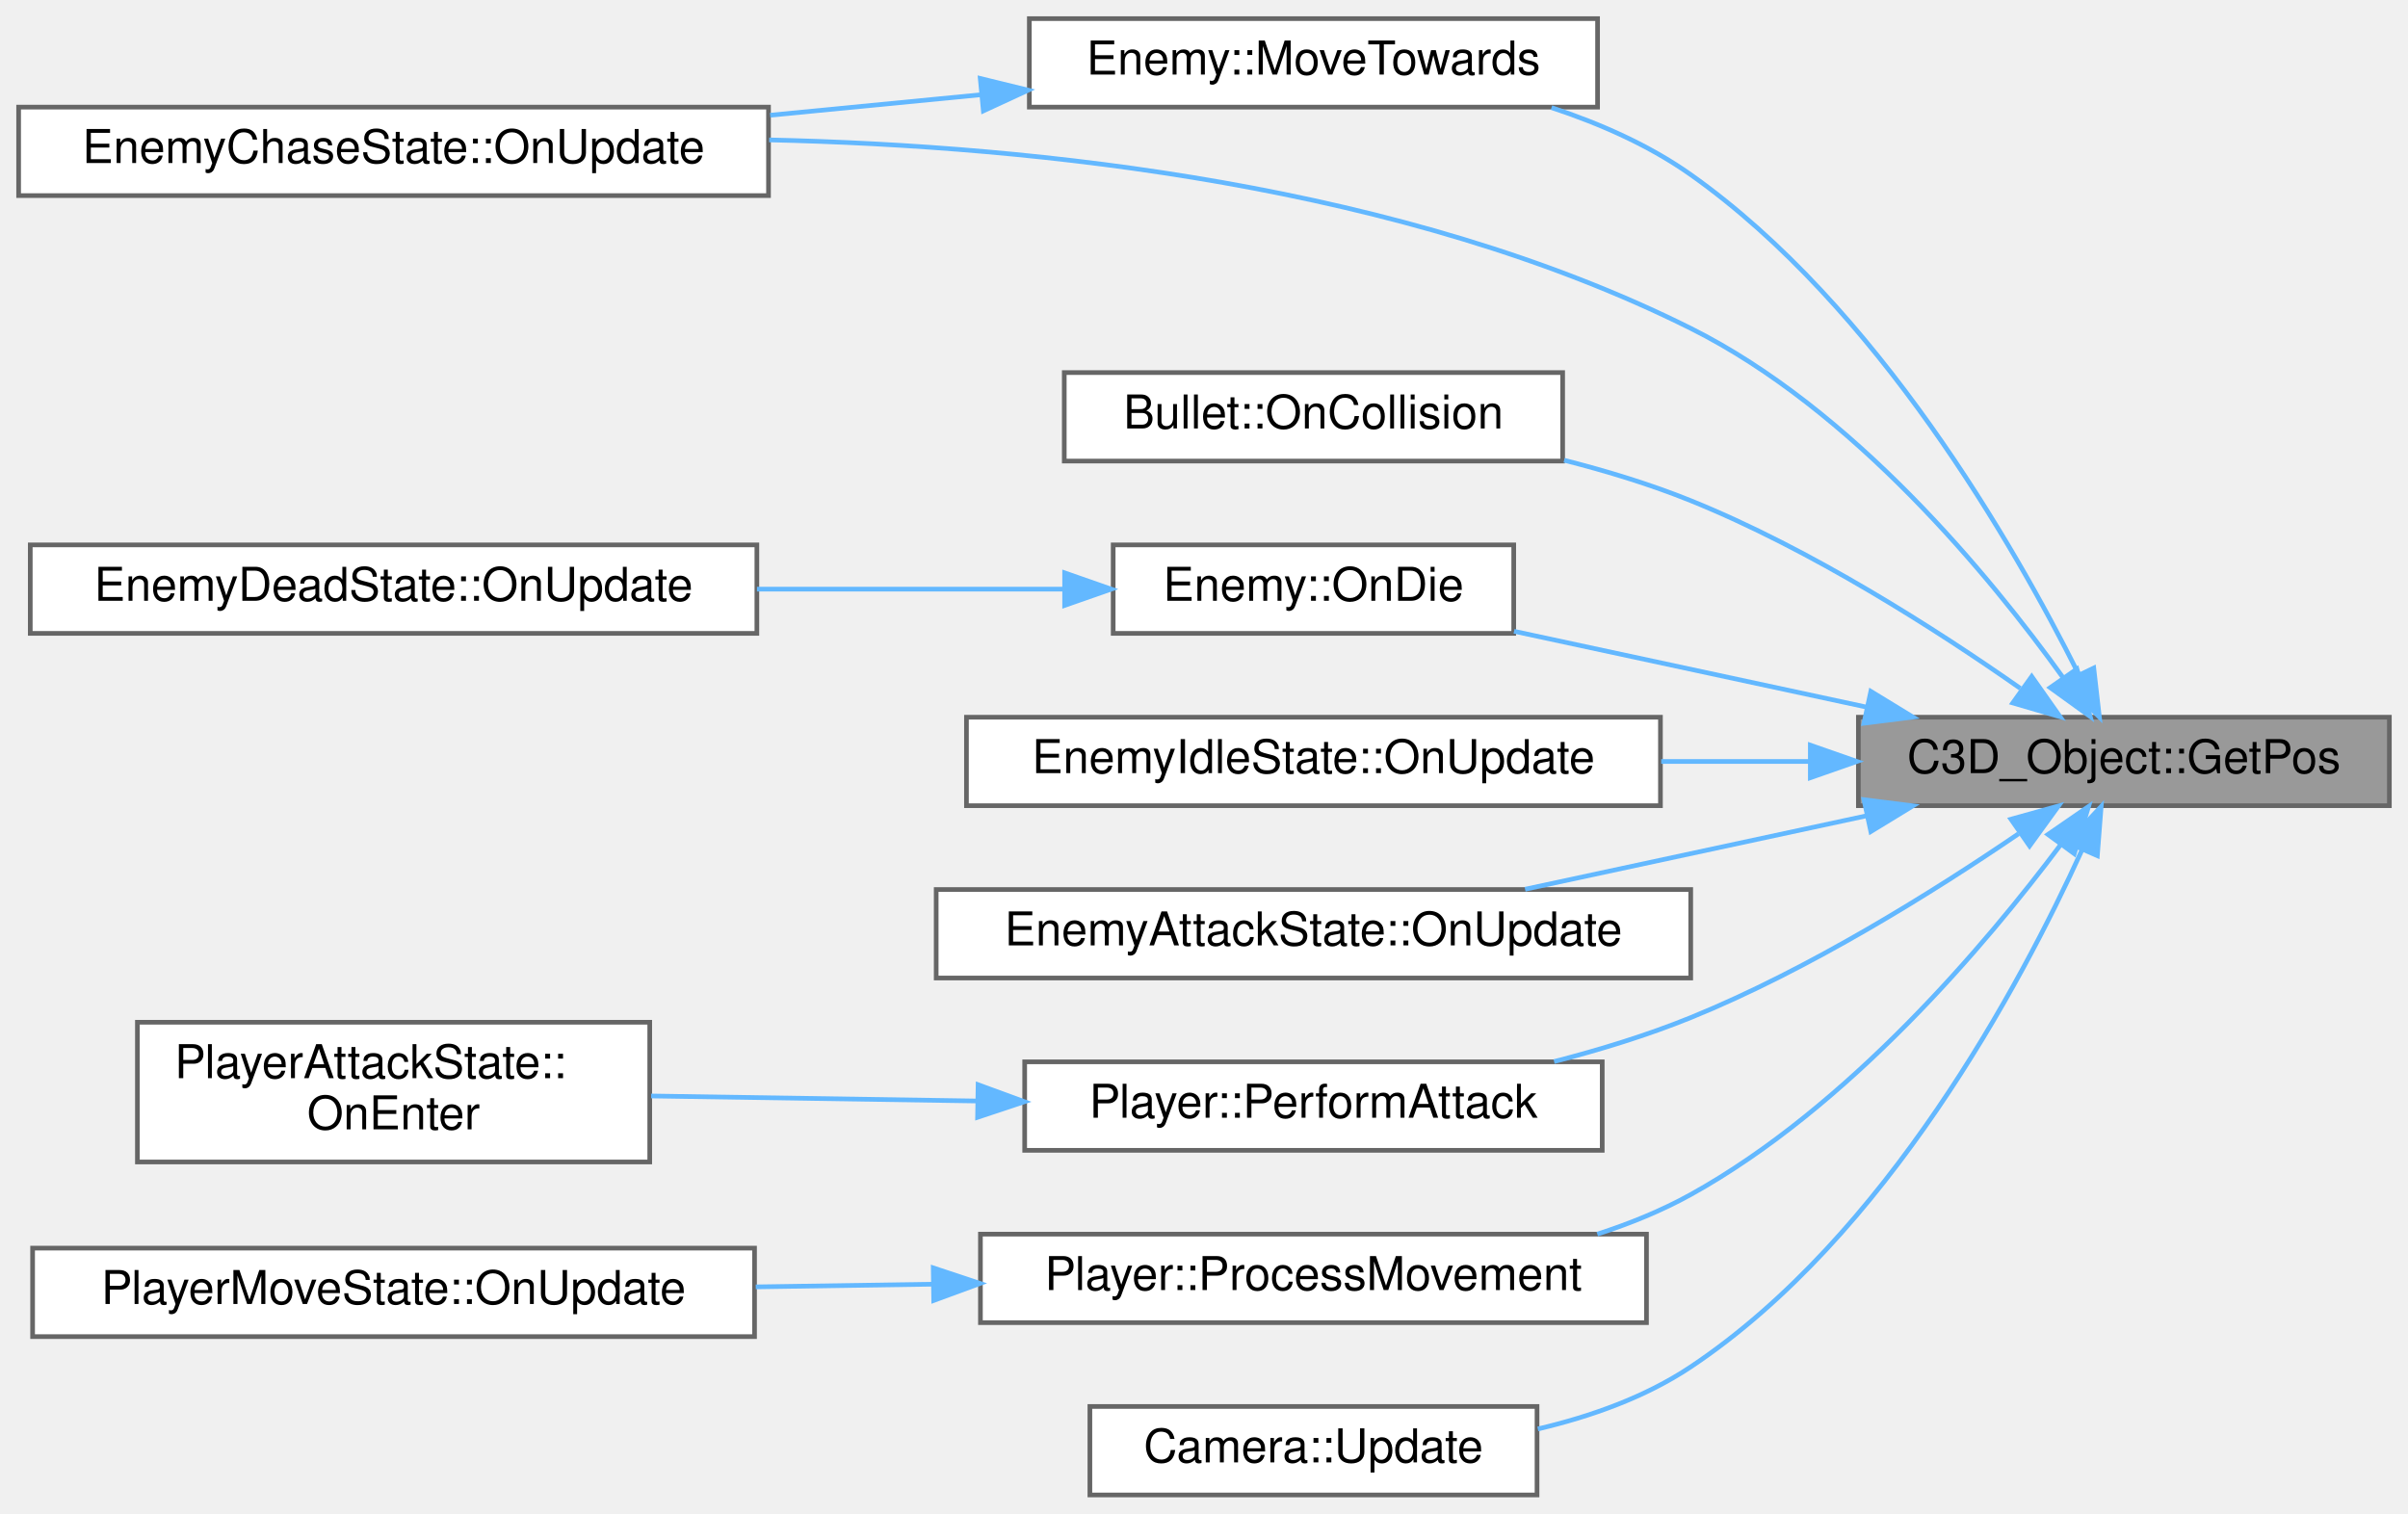
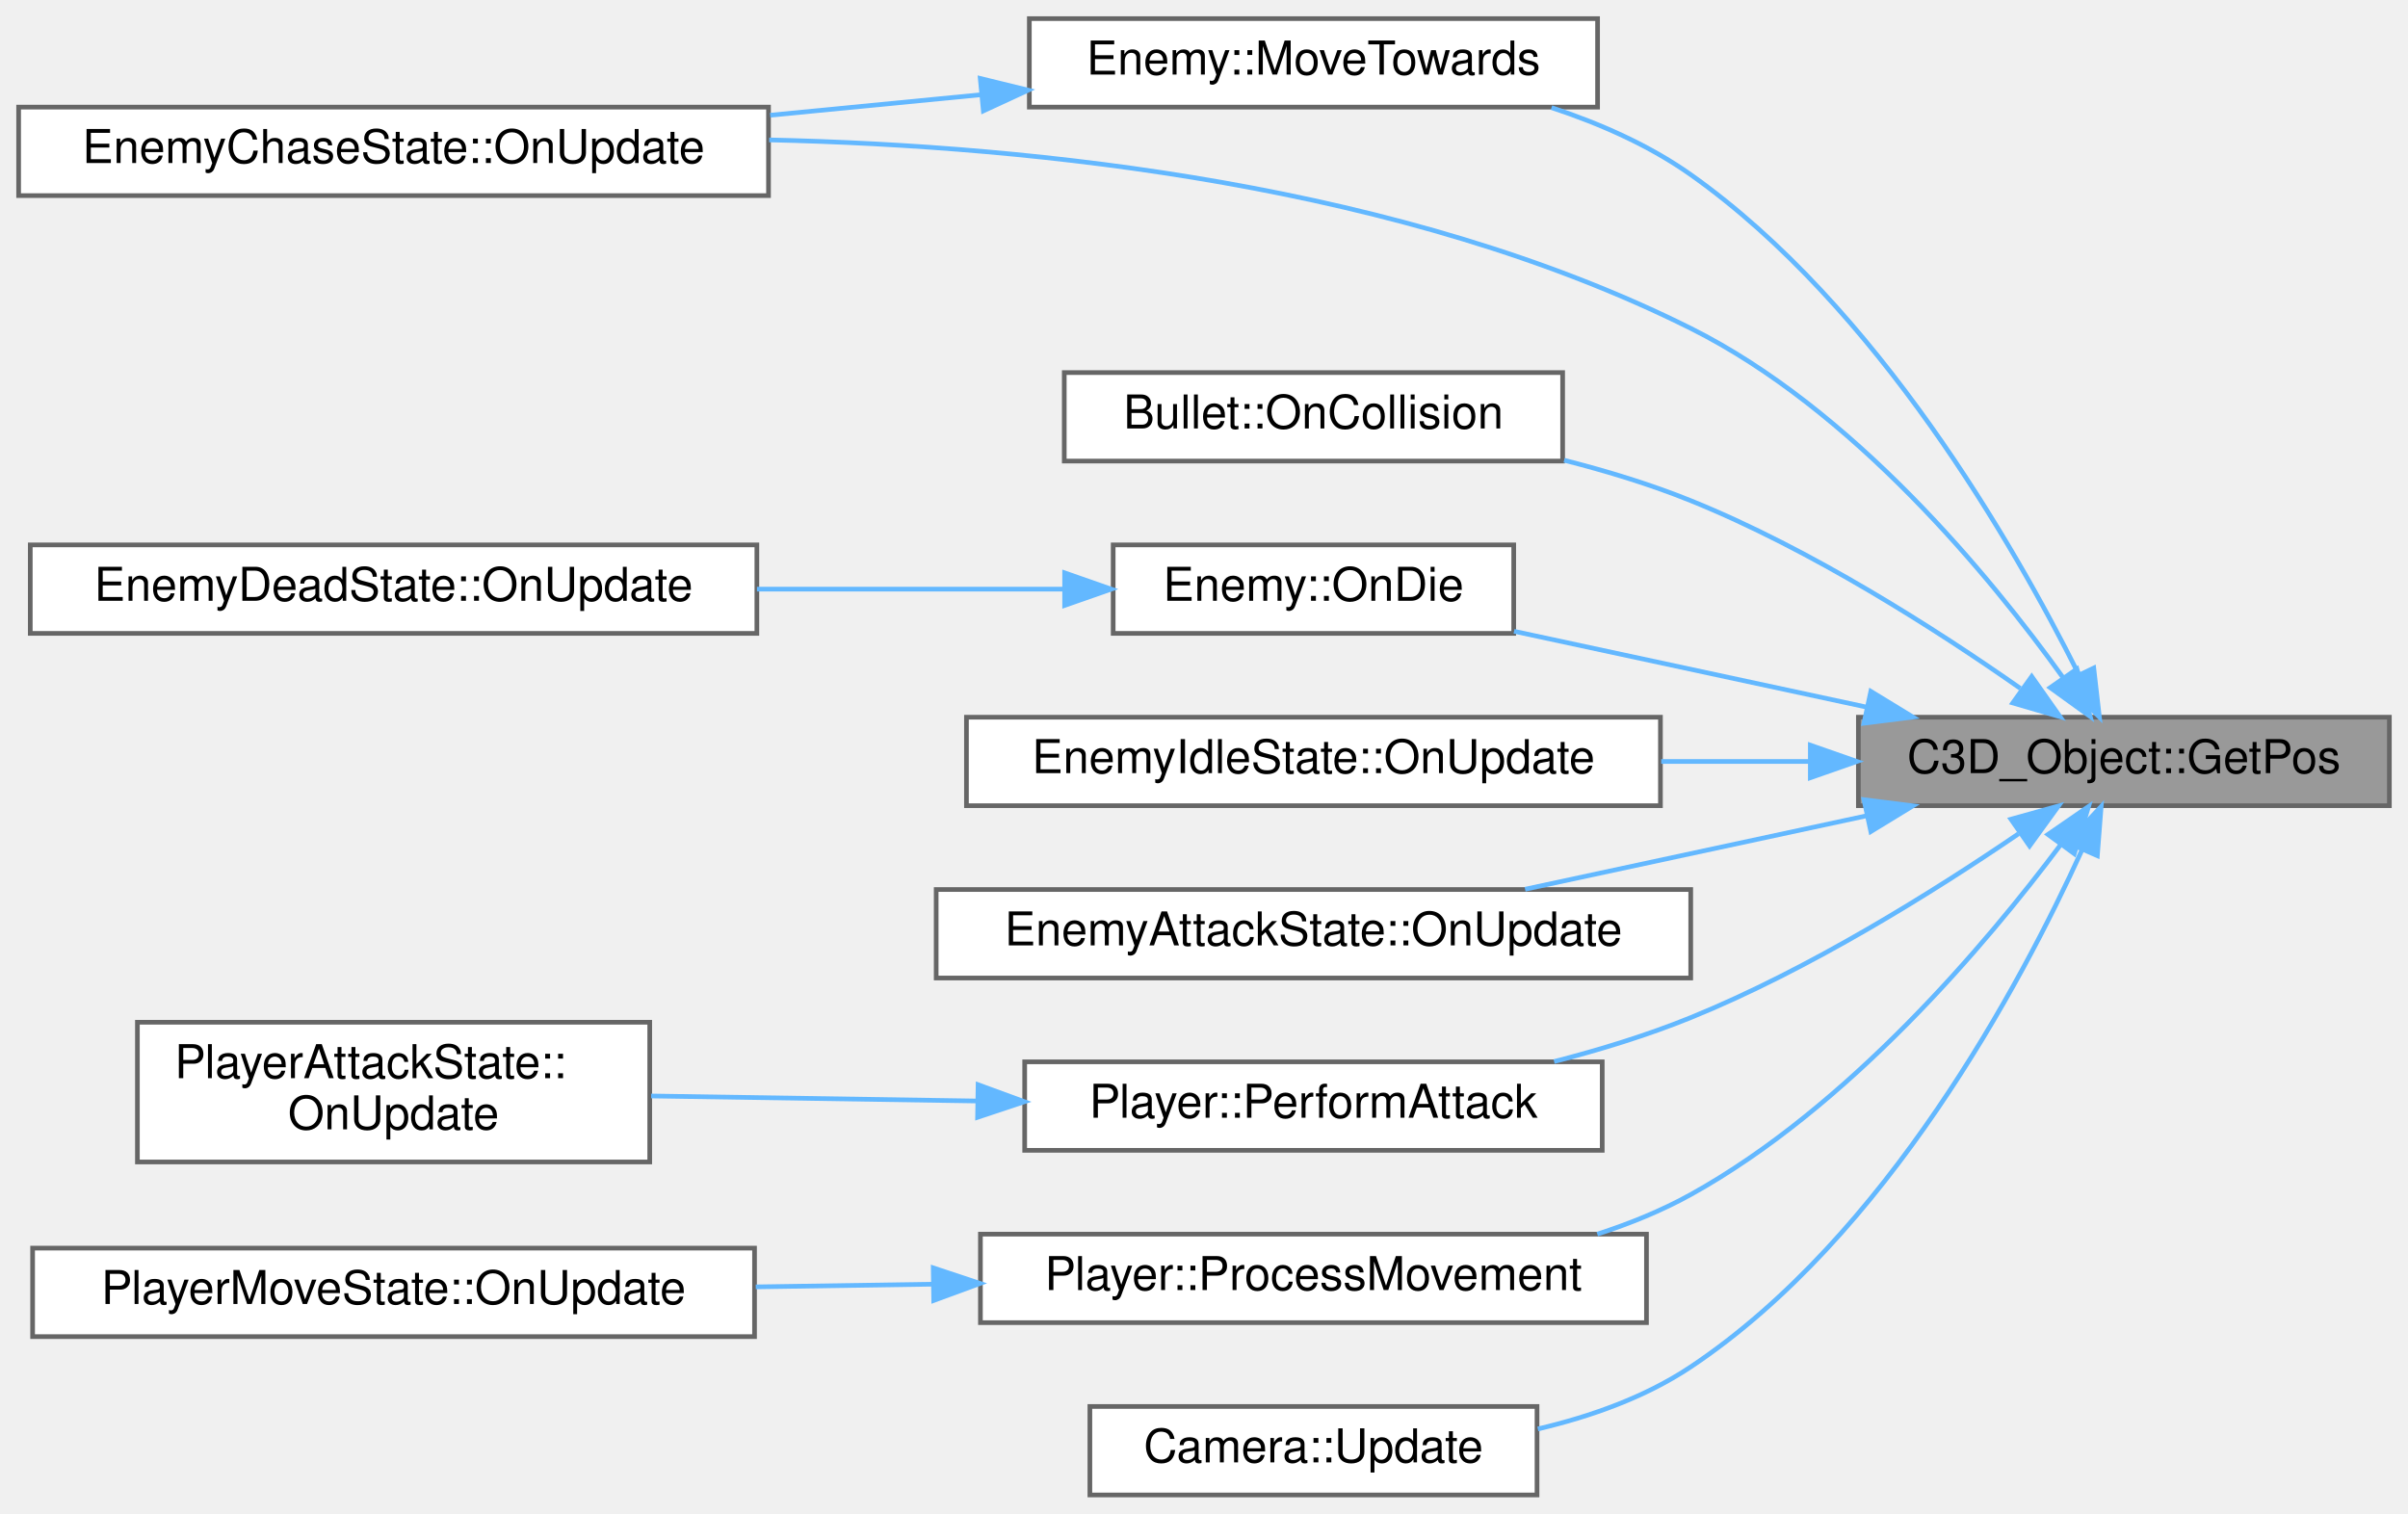
<svg xmlns="http://www.w3.org/2000/svg" xmlns:xlink="http://www.w3.org/1999/xlink" width="517pt" height="325pt" viewBox="0.00 0.00 517.00 325.00">
  <g id="graph0" class="graph" transform="scale(1 1) rotate(0) translate(4 321)">
    <g id="Node000001" class="node">
      <g id="a_Node000001">
        <a xlink:title=" ">
          <polygon fill="#999999" stroke="#666666" points="509,-167 395,-167 395,-148 509,-148 509,-167" />
          <text text-anchor="middle" x="452" y="-155" font-family="Helvetica,sans-Serif" font-size="10.00">C3D_Object::GetPos</text>
        </a>
      </g>
    </g>
    <g id="Node000002" class="node">
      <g id="a_Node000002">
        <a xlink:href="classEnemy.html#ab52d311ca2634bf6a9335c02fc11aaea" target="_top" xlink:title=" ">
          <polygon fill="white" stroke="#666666" points="339,-317 217,-317 217,-298 339,-298 339,-317" />
          <text text-anchor="middle" x="278" y="-305" font-family="Helvetica,sans-Serif" font-size="10.00">Enemy::MoveTowards</text>
        </a>
      </g>
    </g>
    <g id="edge1_Node000001_Node000002" class="edge">
      <g id="a_edge1_Node000001_Node000002">
        <a xlink:title=" ">
          <path fill="none" stroke="#63b8ff" d="M442.22,-176.37C428.4,-203.98 399,-255.2 359,-283.5 350.12,-289.78 339.58,-294.44 329.11,-297.89" />
          <polygon fill="#63b8ff" stroke="#63b8ff" points="445.53,-177.56 446.74,-167.03 439.23,-174.51 445.53,-177.56" />
        </a>
      </g>
    </g>
    <g id="Node000003" class="node">
      <g id="a_Node000003">
        <a xlink:href="classEnemyChaseState.html#a7e06070afbc95a7aa15ca8f6ca50ad87" target="_top" xlink:title=" ">
          <polygon fill="white" stroke="#666666" points="161,-298 0,-298 0,-279 161,-279 161,-298" />
          <text text-anchor="middle" x="80.5" y="-286" font-family="Helvetica,sans-Serif" font-size="10.00">EnemyChaseState::OnUpdate</text>
        </a>
      </g>
    </g>
    <g id="edge7_Node000001_Node000003" class="edge">
      <g id="a_edge7_Node000001_Node000003">
        <a xlink:title=" ">
          <path fill="none" stroke="#63b8ff" d="M438.93,-175.52C423.29,-197.27 393.84,-233.09 359,-250.5 297.34,-281.31 218.89,-289.65 161.14,-290.96" />
          <polygon fill="#63b8ff" stroke="#63b8ff" points="441.92,-177.36 444.77,-167.15 436.18,-173.35 441.92,-177.36" />
        </a>
      </g>
    </g>
    <g id="Node000004" class="node">
      <g id="a_Node000004">
        <a xlink:href="classBullet.html#a2a429b2e71caf643753c108ef8bdb141" target="_top" xlink:title=" ">
          <polygon fill="white" stroke="#666666" points="331.5,-241 224.5,-241 224.5,-222 331.5,-222 331.5,-241" />
          <text text-anchor="middle" x="278" y="-229" font-family="Helvetica,sans-Serif" font-size="10.00">Bullet::OnCollision</text>
        </a>
      </g>
    </g>
    <g id="edge3_Node000001_Node000004" class="edge">
      <g id="a_edge3_Node000001_Node000004">
        <a xlink:title=" ">
          <path fill="none" stroke="#63b8ff" d="M429.77,-173.19C411.77,-185.8 384.84,-203.06 359,-213.5 350.42,-216.97 341.04,-219.83 331.82,-222.18" />
          <polygon fill="#63b8ff" stroke="#63b8ff" points="432.21,-175.75 438.31,-167.09 428.14,-170.06 432.21,-175.75" />
        </a>
      </g>
    </g>
    <g id="Node000005" class="node">
      <g id="a_Node000005">
        <a xlink:href="classEnemy.html#ac04ab8e01b51d6205afbe8223d06189c" target="_top" xlink:title=" ">
          <polygon fill="white" stroke="#666666" points="321,-204 235,-204 235,-185 321,-185 321,-204" />
          <text text-anchor="middle" x="278" y="-192" font-family="Helvetica,sans-Serif" font-size="10.00">Enemy::OnDie</text>
        </a>
      </g>
    </g>
    <g id="edge4_Node000001_Node000005" class="edge">
      <g id="a_edge4_Node000001_Node000005">
        <a xlink:title=" ">
          <path fill="none" stroke="#63b8ff" d="M396.84,-169.15C372.38,-174.41 343.9,-180.54 321.07,-185.45" />
          <polygon fill="#63b8ff" stroke="#63b8ff" points="397.67,-172.55 406.71,-167.03 396.19,-165.71 397.67,-172.55" />
        </a>
      </g>
    </g>
    <g id="Node000007" class="node">
      <g id="a_Node000007">
        <a xlink:href="classEnemyIdleState.html#ac178d6ca196e4998046a5dea07a3a908" target="_top" xlink:title=" ">
          <polygon fill="white" stroke="#666666" points="352.5,-167 203.5,-167 203.5,-148 352.5,-148 352.5,-167" />
          <text text-anchor="middle" x="278" y="-155" font-family="Helvetica,sans-Serif" font-size="10.00">EnemyIdleState::OnUpdate</text>
        </a>
      </g>
    </g>
    <g id="edge6_Node000001_Node000007" class="edge">
      <g id="a_edge6_Node000001_Node000007">
        <a xlink:title=" ">
          <path fill="none" stroke="#63b8ff" d="M384.43,-157.5C374.03,-157.5 363.22,-157.5 352.66,-157.5" />
          <polygon fill="#63b8ff" stroke="#63b8ff" points="384.68,-161 394.68,-157.5 384.68,-154 384.68,-161" />
        </a>
      </g>
    </g>
    <g id="Node000008" class="node">
      <g id="a_Node000008">
        <a xlink:href="classEnemyAttackState.html#acb1ad197d6fba00e7ca98eafebf1ce6d" target="_top" xlink:title=" ">
          <polygon fill="white" stroke="#666666" points="359,-130 197,-130 197,-111 359,-111 359,-130" />
          <text text-anchor="middle" x="278" y="-118" font-family="Helvetica,sans-Serif" font-size="10.00">EnemyAttackState::OnUpdate</text>
        </a>
      </g>
    </g>
    <g id="edge8_Node000001_Node000008" class="edge">
      <g id="a_edge8_Node000001_Node000008">
        <a xlink:title=" ">
          <path fill="none" stroke="#63b8ff" d="M396.83,-145.85C373.21,-140.77 345.85,-134.88 323.44,-130.06" />
          <polygon fill="#63b8ff" stroke="#63b8ff" points="396.19,-149.29 406.71,-147.97 397.67,-142.45 396.19,-149.29" />
        </a>
      </g>
    </g>
    <g id="Node000009" class="node">
      <g id="a_Node000009">
        <a xlink:href="classPlayer.html#a474e6c60a290fb7fa0ff2c1f407e4b49" target="_top" xlink:title=" ">
          <polygon fill="white" stroke="#666666" points="340,-93 216,-93 216,-74 340,-74 340,-93" />
          <text text-anchor="middle" x="278" y="-81" font-family="Helvetica,sans-Serif" font-size="10.00">Player::PerformAttack</text>
        </a>
      </g>
    </g>
    <g id="edge9_Node000001_Node000009" class="edge">
      <g id="a_edge9_Node000001_Node000009">
        <a xlink:title=" ">
          <path fill="none" stroke="#63b8ff" d="M429.38,-141.97C411.34,-129.67 384.54,-112.88 359,-102.5 349.74,-98.74 339.57,-95.61 329.67,-93.06" />
          <polygon fill="#63b8ff" stroke="#63b8ff" points="427.75,-145.1 437.96,-147.94 431.75,-139.36 427.75,-145.1" />
        </a>
      </g>
    </g>
    <g id="Node000011" class="node">
      <g id="a_Node000011">
        <a xlink:href="classPlayer.html#a9956700465676748068c1e95cb0e72af" target="_top" xlink:title=" ">
          <polygon fill="white" stroke="#666666" points="349.5,-56 206.5,-56 206.5,-37 349.5,-37 349.5,-56" />
          <text text-anchor="middle" x="278" y="-44" font-family="Helvetica,sans-Serif" font-size="10.00">Player::ProcessMovement</text>
        </a>
      </g>
    </g>
    <g id="edge11_Node000001_Node000011" class="edge">
      <g id="a_edge11_Node000001_Node000011">
        <a xlink:title=" ">
          <path fill="none" stroke="#63b8ff" d="M438.44,-139.64C422.48,-118.34 392.89,-83.28 359,-64.5 352.77,-61.05 345.93,-58.26 338.94,-56.01" />
          <polygon fill="#63b8ff" stroke="#63b8ff" points="435.7,-141.82 444.42,-147.83 441.35,-137.69 435.7,-141.82" />
        </a>
      </g>
    </g>
    <g id="Node000013" class="node">
      <g id="a_Node000013">
        <a xlink:href="classCamera.html#adba920a003ec354ebaa7d78496d168f1" target="_top" xlink:title=" ">
          <polygon fill="white" stroke="#666666" points="326,-19 230,-19 230,0 326,0 326,-19" />
          <text text-anchor="middle" x="278" y="-7" font-family="Helvetica,sans-Serif" font-size="10.00">Camera::Update</text>
        </a>
      </g>
    </g>
    <g id="edge13_Node000001_Node000013" class="edge">
      <g id="a_edge13_Node000001_Node000013">
        <a xlink:title=" ">
          <path fill="none" stroke="#63b8ff" d="M443,-138.47C429.89,-109.69 401,-55.51 359,-27.5 349.29,-21.02 337.59,-16.85 326.17,-14.17" />
          <polygon fill="#63b8ff" stroke="#63b8ff" points="439.89,-140.08 447.12,-147.82 446.3,-137.26 439.89,-140.08" />
        </a>
      </g>
    </g>
    <g id="edge2_Node000002_Node000003" class="edge">
      <g id="a_edge2_Node000002_Node000003">
        <a xlink:title=" ">
          <path fill="none" stroke="#63b8ff" d="M206.72,-300.67C192.01,-299.24 176.38,-297.72 161.35,-296.26" />
          <polygon fill="#63b8ff" stroke="#63b8ff" points="206.46,-304.16 216.75,-301.64 207.13,-297.19 206.46,-304.16" />
        </a>
      </g>
    </g>
    <g id="Node000006" class="node">
      <g id="a_Node000006">
        <a xlink:href="classEnemyDeadState.html#ad748f44dbf990316d3770b588cbd36f5" target="_top" xlink:title=" ">
          <polygon fill="white" stroke="#666666" points="158.5,-204 2.5,-204 2.5,-185 158.5,-185 158.5,-204" />
          <text text-anchor="middle" x="80.5" y="-192" font-family="Helvetica,sans-Serif" font-size="10.00">EnemyDeadState::OnUpdate</text>
        </a>
      </g>
    </g>
    <g id="edge5_Node000005_Node000006" class="edge">
      <g id="a_edge5_Node000005_Node000006">
        <a xlink:title=" ">
          <path fill="none" stroke="#63b8ff" d="M224.33,-194.5C204.1,-194.5 180.57,-194.5 158.52,-194.5" />
          <polygon fill="#63b8ff" stroke="#63b8ff" points="224.58,-198 234.58,-194.5 224.58,-191 224.58,-198" />
        </a>
      </g>
    </g>
    <g id="Node000010" class="node">
      <g id="a_Node000010">
-         <a xlink:href="classPlayerAttackState.html#aaeacef4c13b891cfe493e710960378d2" target="_top" xlink:title=" ">
+         <a xlink:href="classPlayerAttackState.html#a285b6125d04c6b154aa404bfb99b1b52" target="_top" xlink:title=" ">
          <polygon fill="white" stroke="#666666" points="135.5,-101.5 25.5,-101.5 25.5,-71.5 135.5,-71.5 135.5,-101.5" />
          <text text-anchor="start" x="33.5" y="-89.5" font-family="Helvetica,sans-Serif" font-size="10.00">PlayerAttackState::</text>
-           <text text-anchor="middle" x="80.5" y="-78.5" font-family="Helvetica,sans-Serif" font-size="10.00">OnEnter</text>
+           <text text-anchor="middle" x="80.5" y="-78.5" font-family="Helvetica,sans-Serif" font-size="10.00">OnUpdate</text>
        </a>
      </g>
    </g>
    <g id="edge10_Node000009_Node000010" class="edge">
      <g id="a_edge10_Node000009_Node000010">
        <a xlink:title=" ">
          <path fill="none" stroke="#63b8ff" d="M205.85,-84.59C182.74,-84.95 157.48,-85.33 135.8,-85.67" />
          <polygon fill="#63b8ff" stroke="#63b8ff" points="206,-88.09 215.95,-84.44 205.89,-81.09 206,-88.09" />
        </a>
      </g>
    </g>
    <g id="Node000012" class="node">
      <g id="a_Node000012">
        <a xlink:href="classPlayerMoveState.html#ae642c0f7ac9253c7da1515f431bee7dc" target="_top" xlink:title=" ">
          <polygon fill="white" stroke="#666666" points="158,-53 3,-53 3,-34 158,-34 158,-53" />
          <text text-anchor="middle" x="80.5" y="-41" font-family="Helvetica,sans-Serif" font-size="10.00">PlayerMoveState::OnUpdate</text>
        </a>
      </g>
    </g>
    <g id="edge12_Node000011_Node000012" class="edge">
      <g id="a_edge12_Node000011_Node000012">
        <a xlink:title=" ">
          <path fill="none" stroke="#63b8ff" d="M196.4,-45.26C183.79,-45.07 170.78,-44.87 158.26,-44.68" />
          <polygon fill="#63b8ff" stroke="#63b8ff" points="196.37,-48.76 206.42,-45.42 196.47,-41.76 196.37,-48.76" />
        </a>
      </g>
    </g>
  </g>
</svg>
